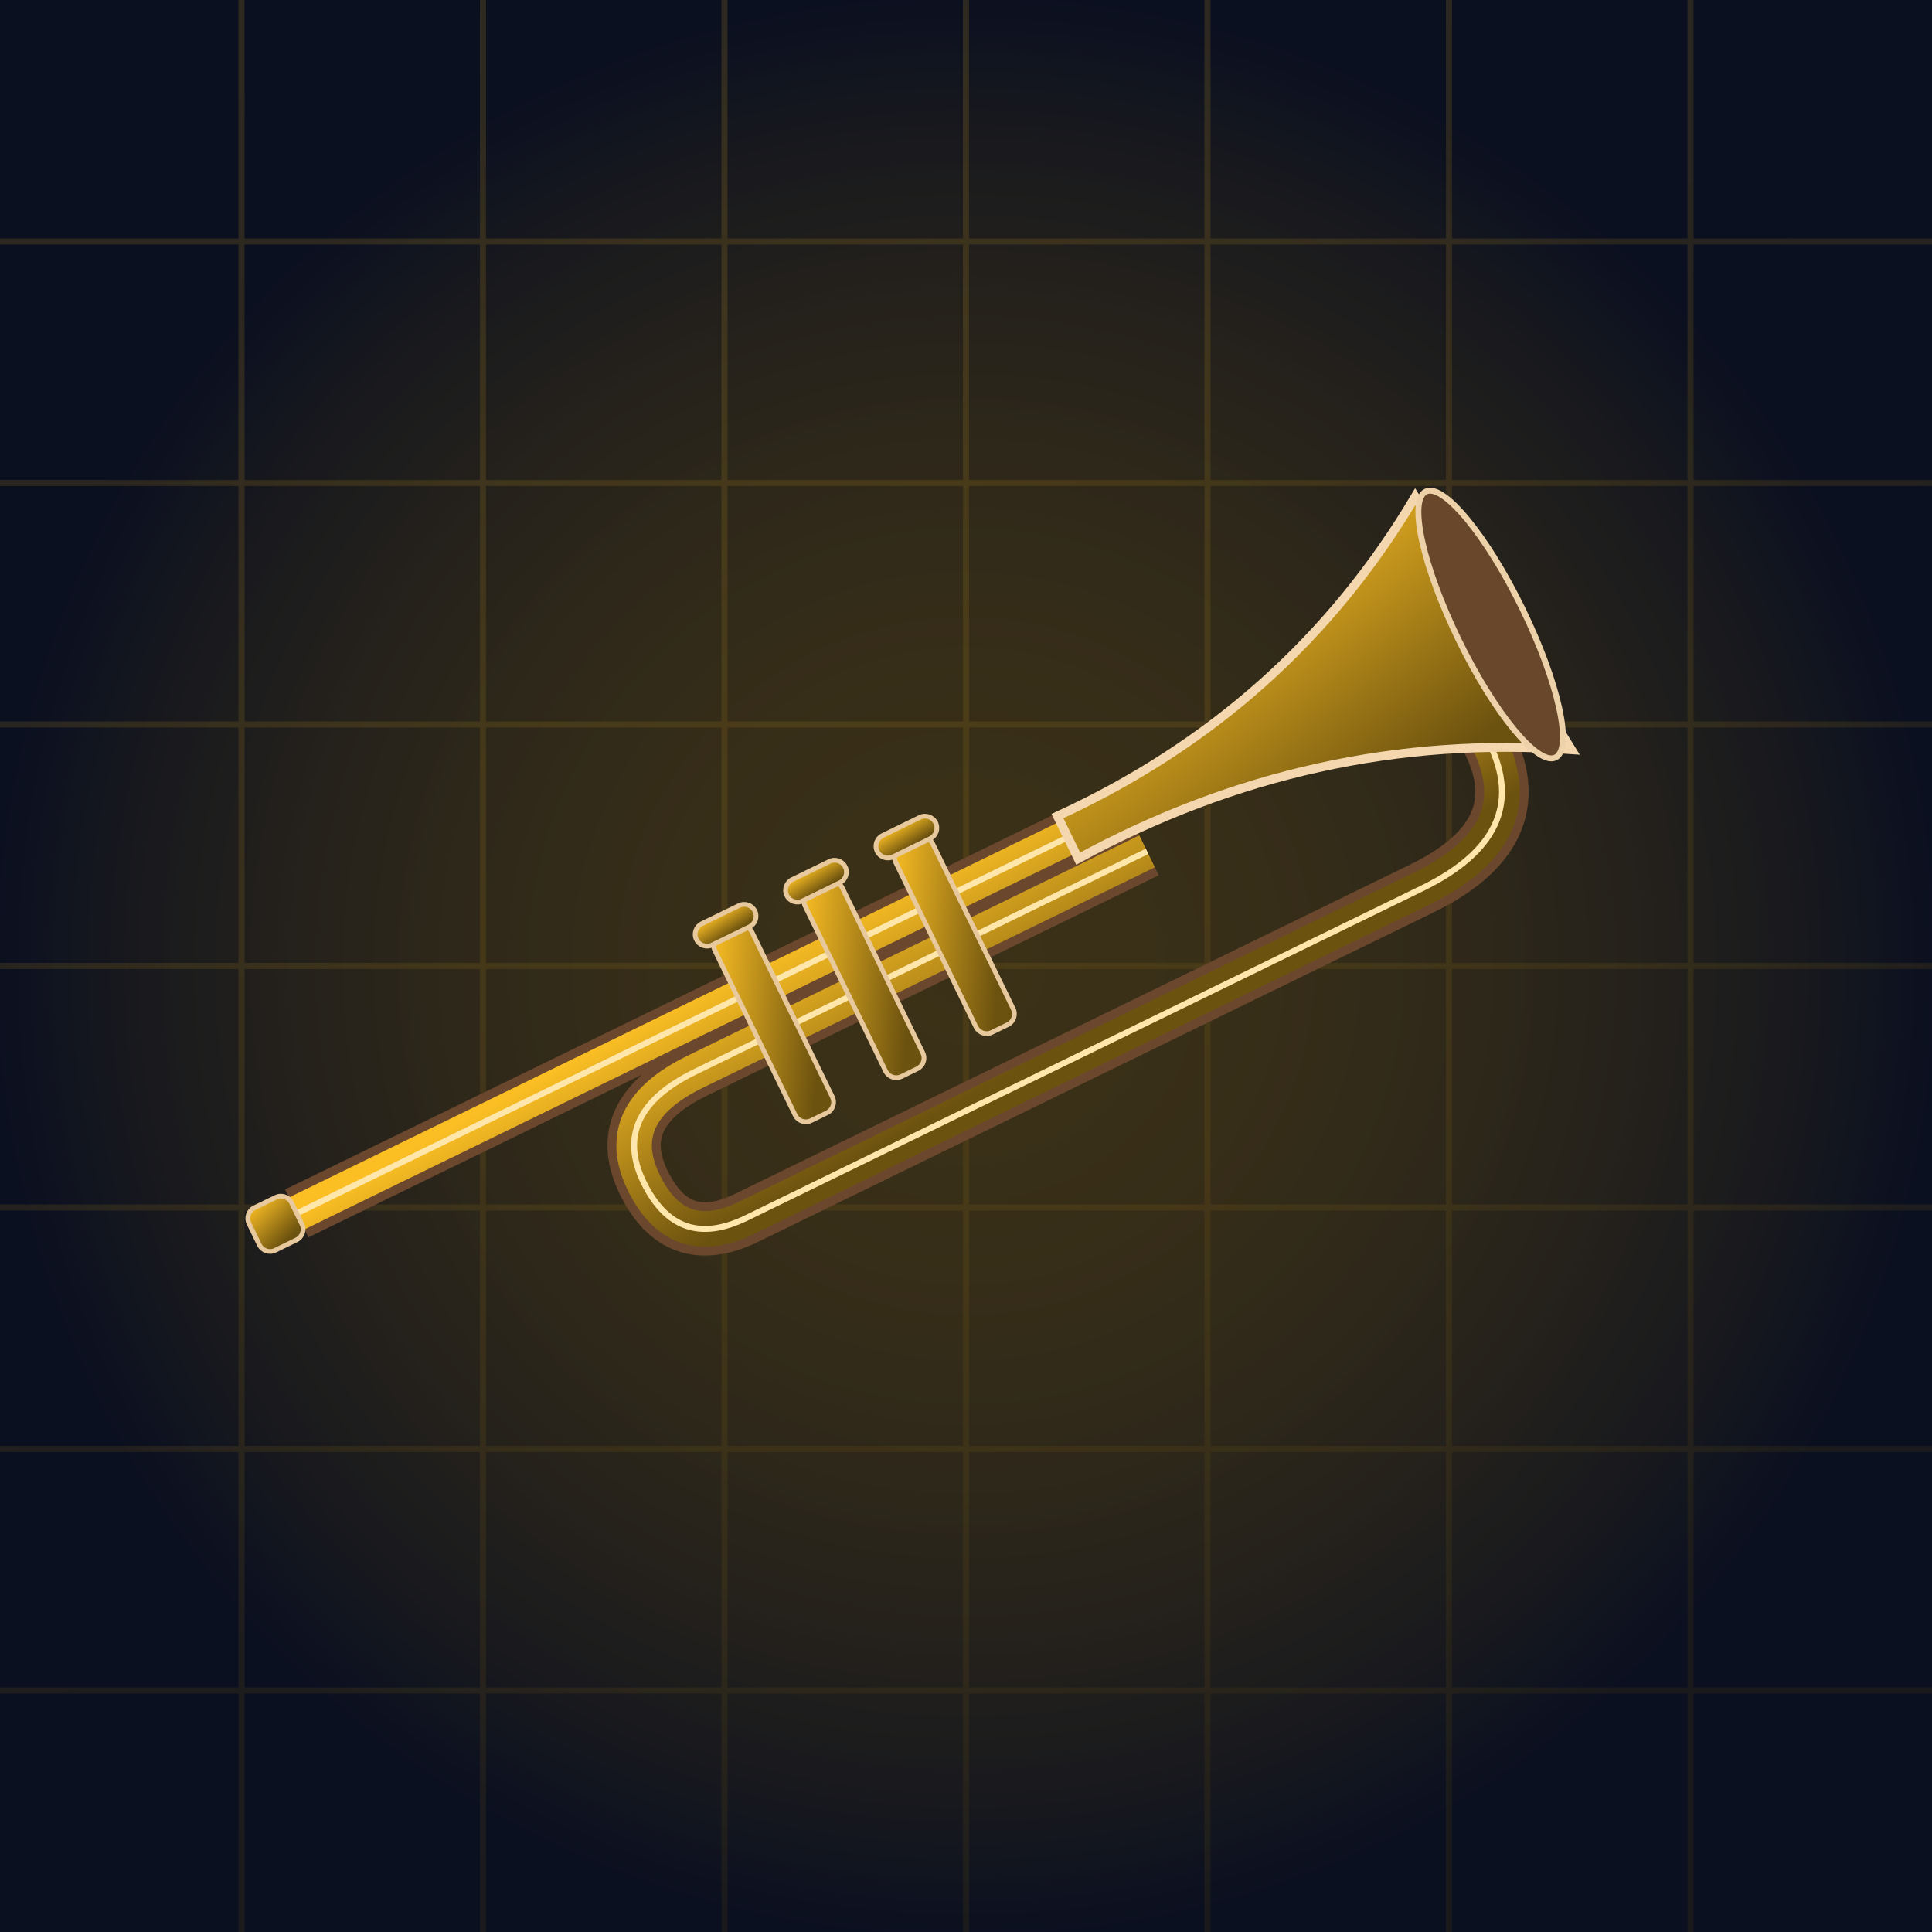
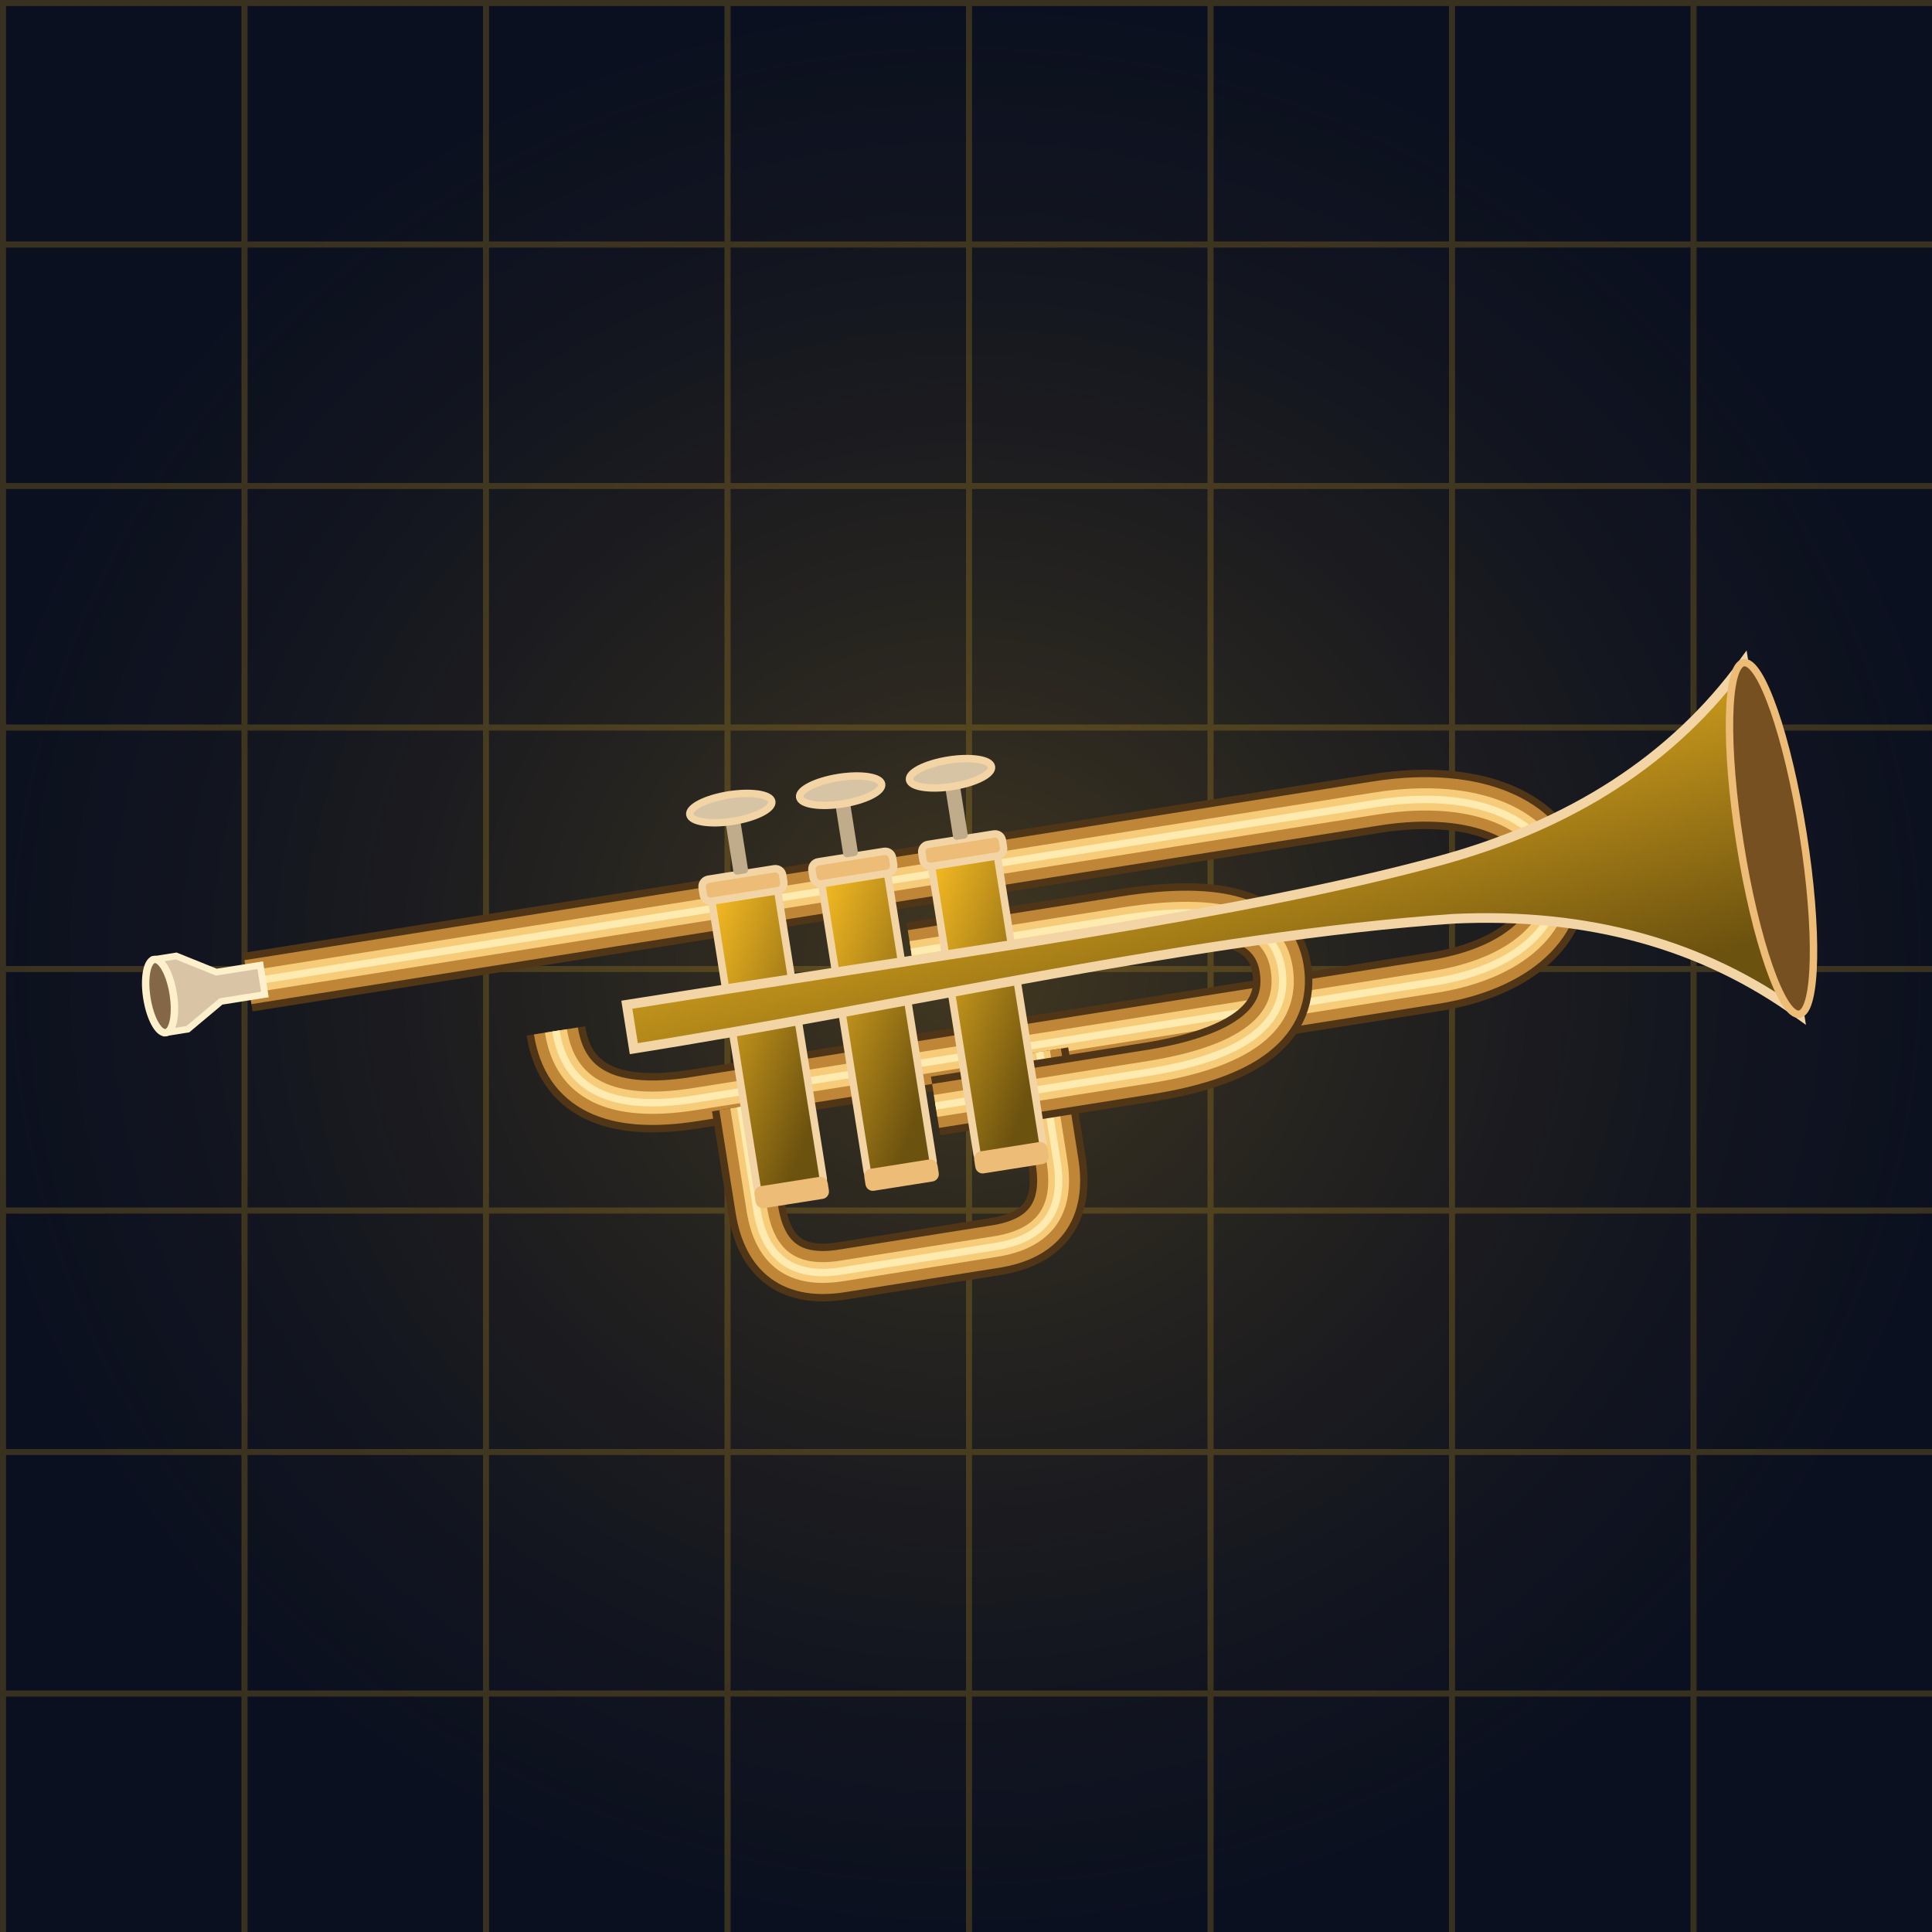
<svg xmlns="http://www.w3.org/2000/svg" viewBox="0 0 160 160">
  <defs>
-     <linearGradient id="metal" x2=".34" y2="1" gradientUnits="objectBoundingBox">
+     <linearGradient id="wood" x1="0%" y1="0%" x2="38%" y2="100%">
      <stop stop-color="#fbbf24" />
      <stop offset="1" stop-color="#6c520f" />
    </linearGradient>
-     <radialGradient id="back">
-       <stop stop-color="#6c520f" stop-opacity=".49" />
-       <stop offset="1" stop-color="#0b1020" />
+     <radialGradient id="halo">
+       <stop stop-color="#fbbf24" stop-opacity=".23" />
+       <stop offset="1" stop-color="#6c520f" stop-opacity="0" />
    </radialGradient>
+     <pattern id="grid" width="20" height="20" patternUnits="userSpaceOnUse">
+       <path d="M20 0H0V20" fill="none" stroke="#fbbf24" stroke-opacity=".19" stroke-width="1" />
+     </pattern>
  </defs>
-   <path fill="#0b1020" d="M0 0h160v160H0z" />
-   <path fill="url(#back)" d="M0 0h160v160H0z" />
-   <path d="M20 0v160M40 0v160M60 0v160M80 0v160M100 0v160M120 0v160M140 0v160M0 20h160M0 40h160M0 60h160M0 80h160M0 100h160M0 120h160M0 140h160" stroke="url(#metal)" stroke-width=".5" opacity=".16" />
-   <g transform="translate(80 80) rotate(-17) scale(0.49)">
-     <g transform="rotate(-9)">
-       <path d="M-120 -12H76Q96 -12 96 5Q96 22 75 22H-52Q-65 22 -65 9Q-65 -4 -49 -4H36" fill="none" stroke="#6b482d" stroke-width="9" />
-       <path d="M-120 -12H76Q96 -12 96 5Q96 22 75 22H-52Q-65 22 -65 9Q-65 -4 -49 -4H36" fill="none" stroke="url(#metal)" stroke-width="6" />
-       <path d="M-120 -12H76Q96 -12 96 5Q96 22 75 22H-52Q-65 22 -65 9Q-65 -4 -49 -4H36" fill="none" stroke="#ffe7ac" stroke-width="1" />
-       <rect x="-37" y="-23" width="7" height="35" rx="2" fill="url(#metal)" stroke="#e7c99d" stroke-width=".8" />
-       <rect x="-39" y="-26" width="11" height="4" rx="2" fill="url(#metal)" stroke="#e7c99d" stroke-width=".8" />
-       <rect x="-20" y="-23" width="7" height="35" rx="2" fill="url(#metal)" stroke="#e7c99d" stroke-width=".8" />
-       <rect x="-22" y="-26" width="11" height="4" rx="2" fill="url(#metal)" stroke="#e7c99d" stroke-width=".8" />
-       <rect x="-3" y="-23" width="7" height="35" rx="2" fill="url(#metal)" stroke="#e7c99d" stroke-width=".8" />
-       <rect x="-5" y="-26" width="11" height="4" rx="2" fill="url(#metal)" stroke="#e7c99d" stroke-width=".8" />
-       <path d="M25 -16Q68 -15 103 -38L108 12Q70 -10 25 -8Z" fill="url(#metal)" stroke="#f4d7ae" stroke-width="1.5" />
-       <ellipse cx="105" cy="-13" rx="6" ry="25" fill="#68472a" stroke="#edd2a9" stroke-width="1" />
-       <rect x="-128" y="-16" width="8" height="8" rx="2" fill="url(#metal)" stroke="#e7c99d" stroke-width=".8" />
-     </g>
+   <rect x="0" y="0" width="160" height="160" rx="0" fill="#0b1020" stroke="none" />
+   <ellipse cx="80.0" cy="80.0" rx="83.2" ry="81.6" fill="url(#halo)" stroke="none" />
+   <rect x="0" y="0" width="160" height="160" rx="0" fill="url(#grid)" stroke="none" />
+   <g transform="translate(80 80) rotate(-9) scale(0.614)">
+     <path d="M-96-13H58C87-13 88 12 62 12H-39Q-56 12-56 0" fill="none" stroke="#503616" stroke-width="8" />
+     <path d="M-96-13H58C87-13 88 12 62 12H-39Q-56 12-56 0" fill="none" stroke="#bf8638" stroke-width="6" />
+     <path d="M-96-13H58C87-13 88 12 62 12H-39Q-56 12-56 0" fill="none" stroke="#f6cb79" stroke-width="3" />
+     <path d="M-96-13H58C87-13 88 12 62 12H-39Q-56 12-56 0" fill="none" stroke="#ffebaf" stroke-width="1" />
+     <path d="M-33 14V28Q-33 38-23 38H-2Q8 38 8 28V13" fill="none" stroke="#503616" stroke-width="7.8" />
+     <path d="M-33 14V28Q-33 38-23 38H-2Q8 38 8 28V13" fill="none" stroke="#bf8638" stroke-width="5.8" />
+     <path d="M-33 14V28Q-33 38-23 38H-2Q8 38 8 28V13" fill="none" stroke="#f6cb79" stroke-width="2.8" />
+     <path d="M-33 14V28Q-33 38-23 38H-2Q8 38 8 28V13" fill="none" stroke="#ffebaf" stroke-width="1" />
+     <path d="M-7-3H22Q42-3 42 7Q42 18 22 18H-7" fill="none" stroke="#503616" stroke-width="8" />
+     <path d="M-7-3H22Q42-3 42 7Q42 18 22 18H-7" fill="none" stroke="#bf8638" stroke-width="6" />
+     <path d="M-7-3H22Q42-3 42 7Q42 18 22 18H-7" fill="none" stroke="#f6cb79" stroke-width="3" />
+     <path d="M-7-3H22Q42-3 42 7Q42 18 22 18H-7" fill="none" stroke="#ffebaf" stroke-width="1" />
+     <rect x="-32.5" y="-16" width="9" height="43" rx="1.8" fill="url(#wood)" stroke="#f3d5a5" />
+     <rect x="-33.5" y="-17" width="11" height="3" rx="1" fill="#edbc76" stroke="#f3d5a5" />
+     <rect x="-29" y="-25" width="2" height="8" rx="0.5" fill="#c0ab8a" stroke="none" />
+     <ellipse cx="-28" cy="-26" rx="5.6" ry="1.8" fill="#d7c4a4" stroke="#f3d5a5" />
+     <rect x="-33" y="25" width="10" height="3" rx="1" fill="#edbc76" stroke="none" />
+     <rect x="-17.5" y="-16" width="9" height="43" rx="1.8" fill="url(#wood)" stroke="#f3d5a5" />
+     <rect x="-18.5" y="-17" width="11" height="3" rx="1" fill="#edbc76" stroke="#f3d5a5" />
+     <rect x="-14" y="-25" width="2" height="8" rx="0.5" fill="#c0ab8a" stroke="none" />
+     <ellipse cx="-13" cy="-26" rx="5.6" ry="1.8" fill="#d7c4a4" stroke="#f3d5a5" />
+     <rect x="-18" y="25" width="10" height="3" rx="1" fill="#edbc76" stroke="none" />
+     <rect x="-2.5" y="-16" width="9" height="43" rx="1.8" fill="url(#wood)" stroke="#f3d5a5" />
+     <rect x="-3.5" y="-17" width="11" height="3" rx="1" fill="#edbc76" stroke="#f3d5a5" />
+     <rect x="1" y="-25" width="2" height="8" rx="0.5" fill="#c0ab8a" stroke="none" />
+     <ellipse cx="2" cy="-26" rx="5.6" ry="1.8" fill="#d7c4a4" stroke="#f3d5a5" />
+     <rect x="-3" y="25" width="10" height="3" rx="1" fill="#edbc76" stroke="none" />
+     <path d="M-46-2C0-2 37-1 65-4Q93-7 110-24V24Q93 7 66 4C32 1-9 4-46 4Z" fill="url(#wood)" stroke="#f3d5a5" stroke-width="1.3" />
+     <ellipse cx="110" cy="0" rx="4.3" ry="24" fill="#775022" stroke="#edbc76" />
+     <path d="M-108 -18h3l5 3h6v4h-6l-5 3h-3Z" fill="#d9c5a6" stroke="#fff0cc" stroke-width="0.9" />
+     <ellipse cx="-108" cy="-13" rx="1.8" ry="5" fill="#836747" stroke="#fff0cc" />
  </g>
</svg>
